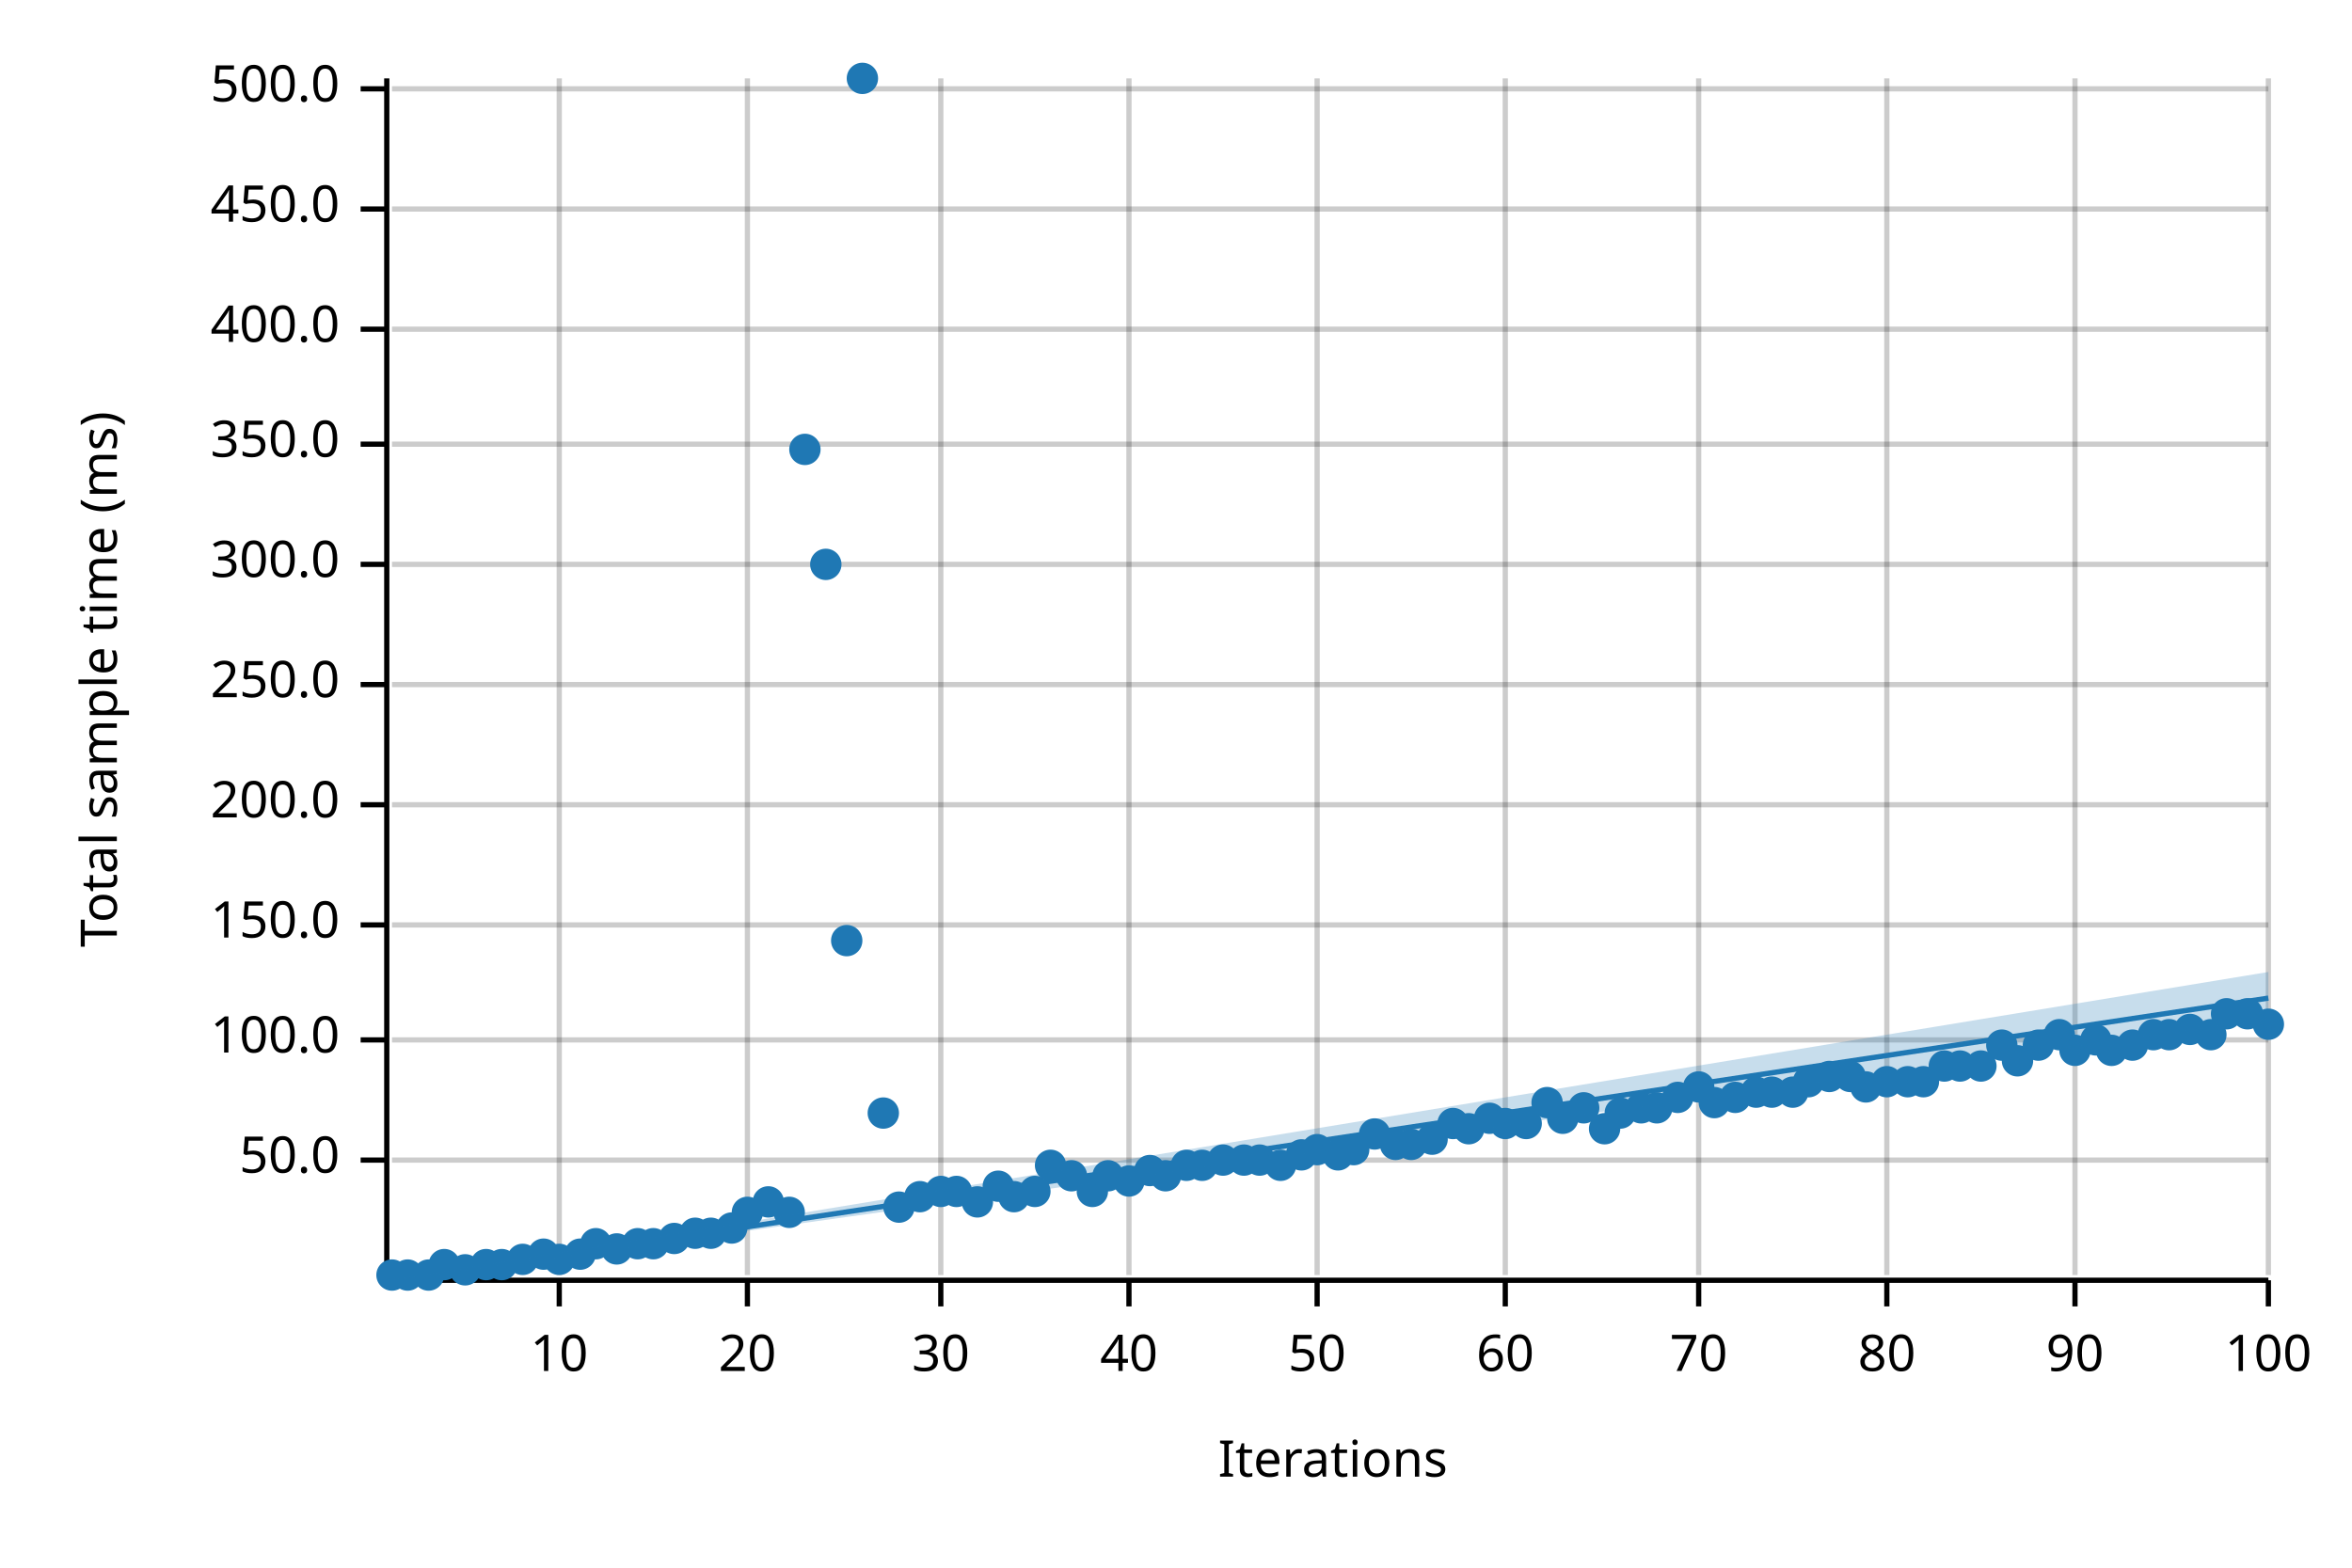
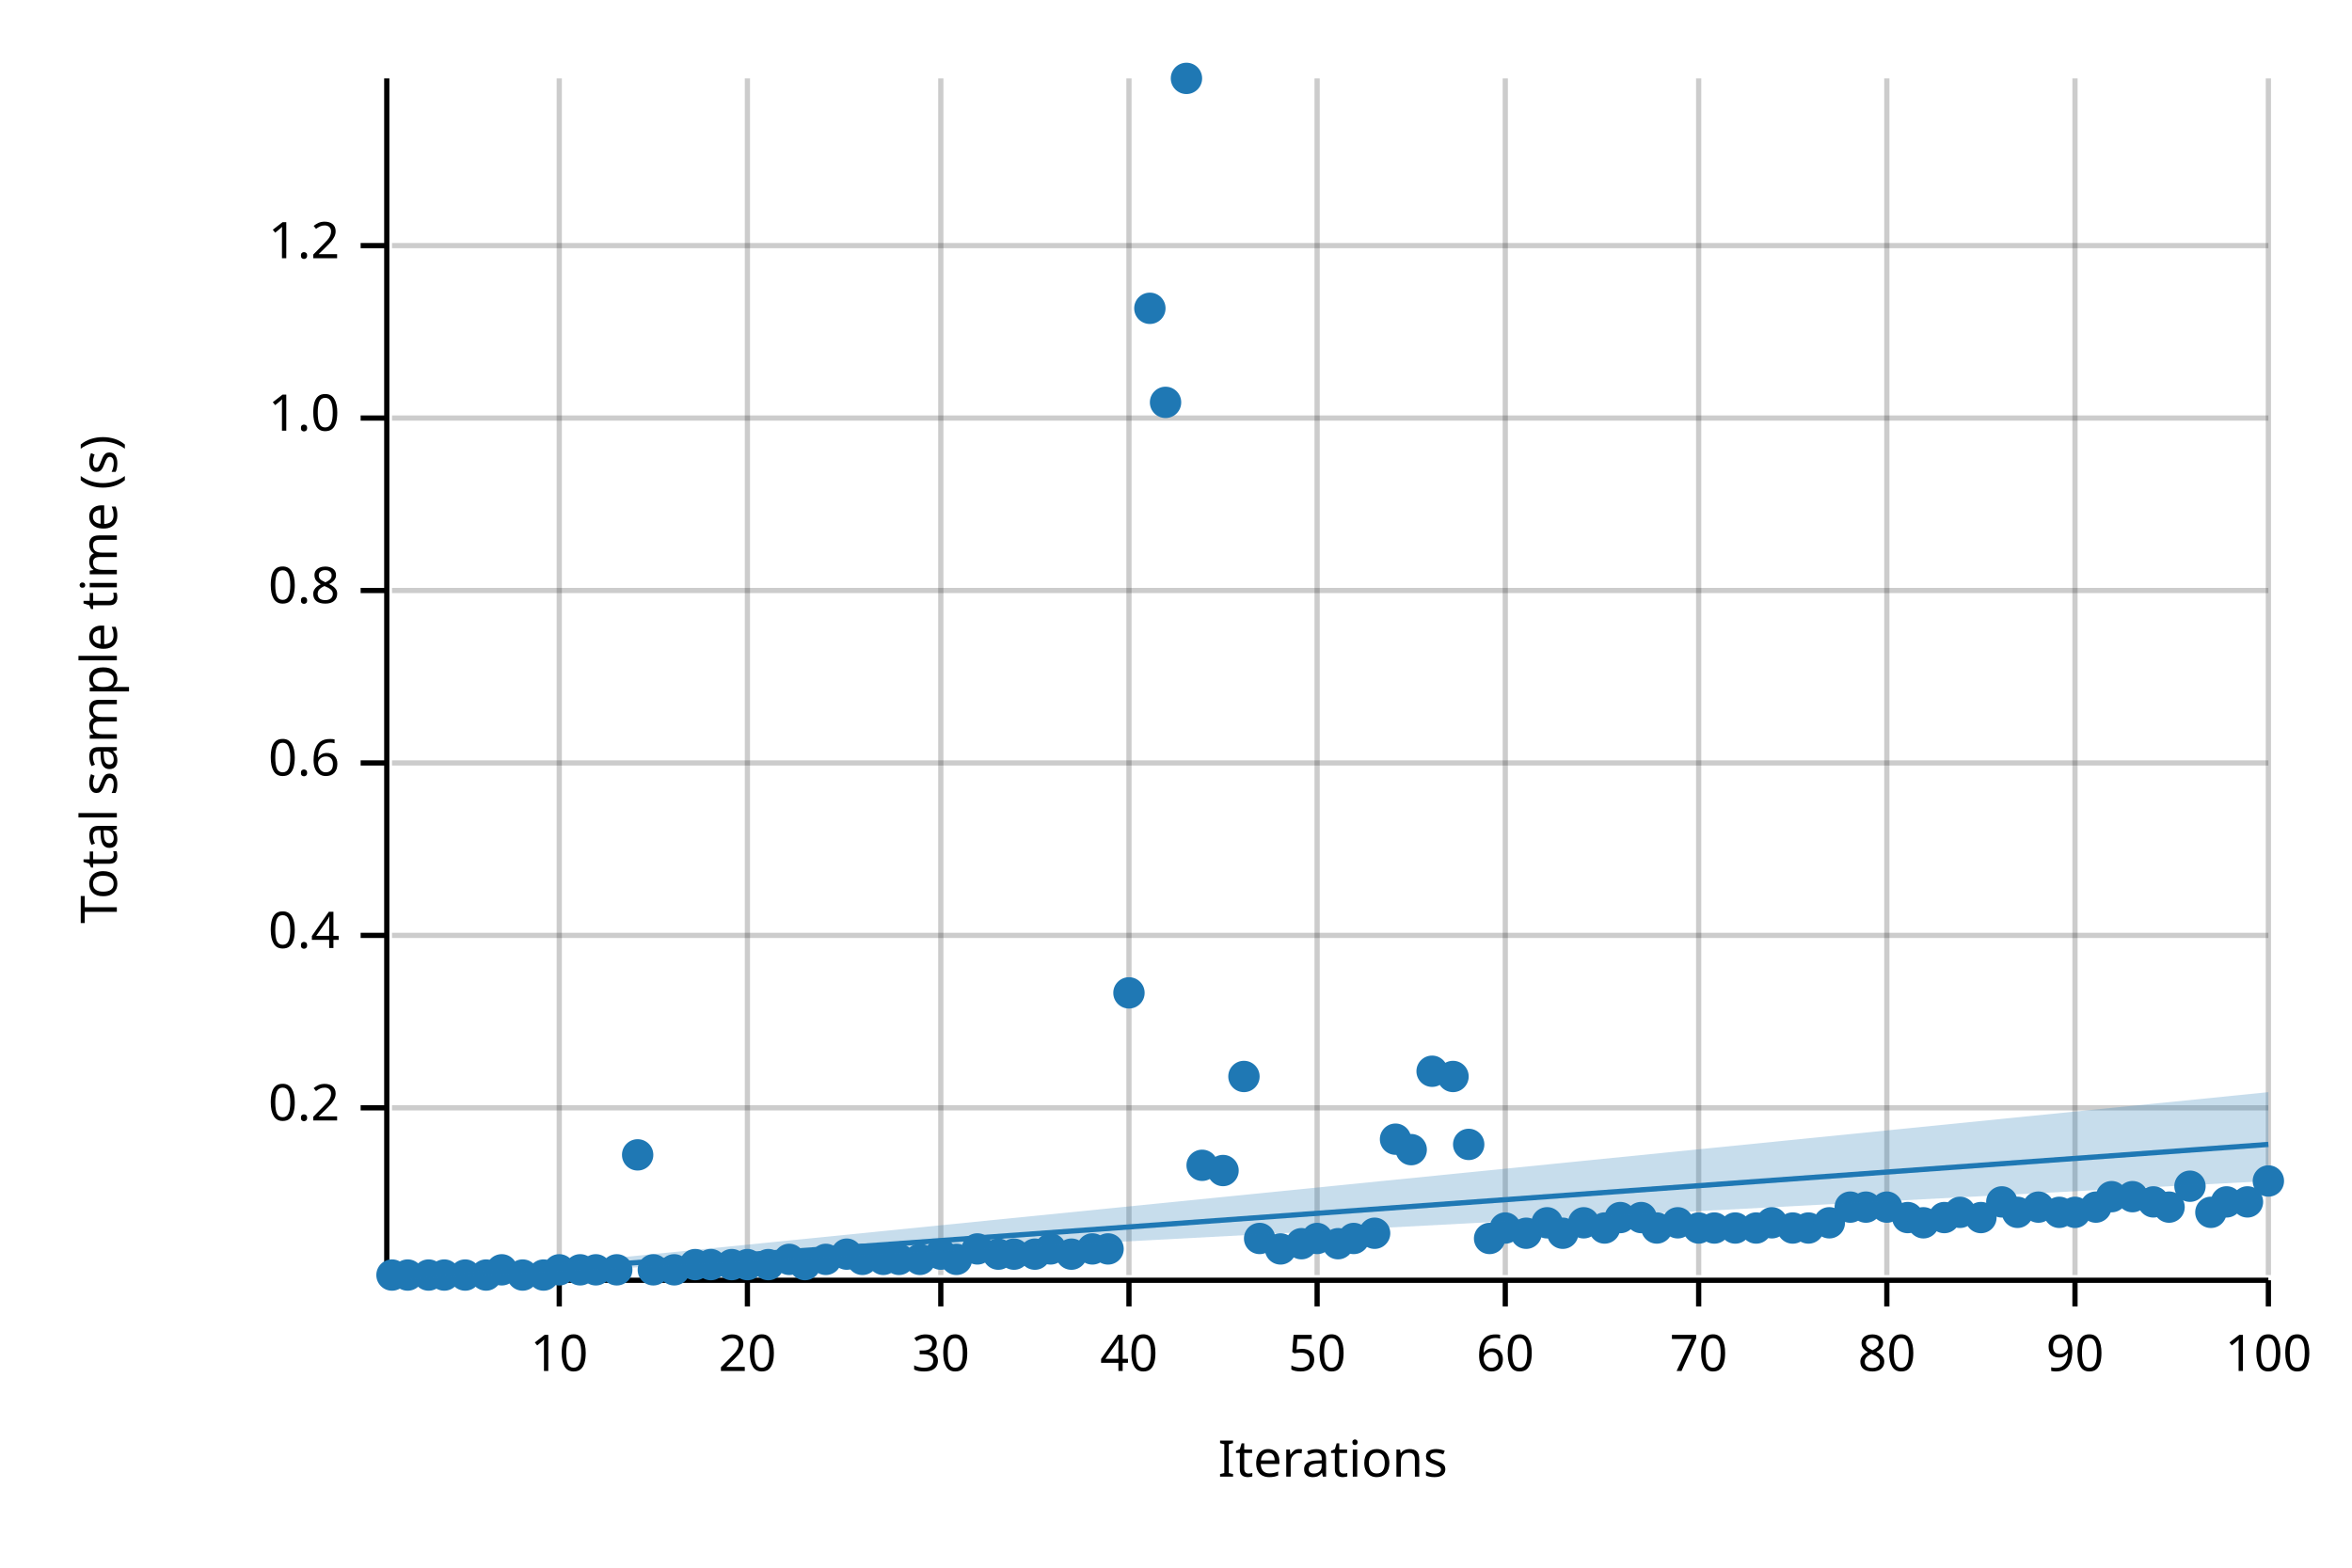
<svg xmlns="http://www.w3.org/2000/svg" width="450" height="300" viewBox="0 0 450 300">
  <text x="15" y="130" dy="0.76em" text-anchor="middle" font-family="sans-serif" font-size="9.677" opacity="1" fill="#000000" transform="rotate(270, 15, 130)">
- Total sample time (ms)
+ Total sample time (s)
</text>
  <text x="255" y="285" dy="-0.5ex" text-anchor="middle" font-family="sans-serif" font-size="9.677" opacity="1" fill="#000000">
Iterations
</text>
  <line opacity="0.2" stroke="#000000" stroke-width="1" x1="107" y1="244" x2="107" y2="15" />
  <line opacity="0.2" stroke="#000000" stroke-width="1" x1="143" y1="244" x2="143" y2="15" />
  <line opacity="0.2" stroke="#000000" stroke-width="1" x1="180" y1="244" x2="180" y2="15" />
  <line opacity="0.2" stroke="#000000" stroke-width="1" x1="216" y1="244" x2="216" y2="15" />
  <line opacity="0.2" stroke="#000000" stroke-width="1" x1="252" y1="244" x2="252" y2="15" />
  <line opacity="0.2" stroke="#000000" stroke-width="1" x1="288" y1="244" x2="288" y2="15" />
  <line opacity="0.2" stroke="#000000" stroke-width="1" x1="325" y1="244" x2="325" y2="15" />
  <line opacity="0.2" stroke="#000000" stroke-width="1" x1="361" y1="244" x2="361" y2="15" />
  <line opacity="0.2" stroke="#000000" stroke-width="1" x1="397" y1="244" x2="397" y2="15" />
  <line opacity="0.2" stroke="#000000" stroke-width="1" x1="434" y1="244" x2="434" y2="15" />
-   <line opacity="0.2" stroke="#000000" stroke-width="1" x1="75" y1="222" x2="434" y2="222" />
-   <line opacity="0.2" stroke="#000000" stroke-width="1" x1="75" y1="199" x2="434" y2="199" />
-   <line opacity="0.2" stroke="#000000" stroke-width="1" x1="75" y1="177" x2="434" y2="177" />
-   <line opacity="0.2" stroke="#000000" stroke-width="1" x1="75" y1="154" x2="434" y2="154" />
-   <line opacity="0.2" stroke="#000000" stroke-width="1" x1="75" y1="131" x2="434" y2="131" />
-   <line opacity="0.2" stroke="#000000" stroke-width="1" x1="75" y1="108" x2="434" y2="108" />
-   <line opacity="0.2" stroke="#000000" stroke-width="1" x1="75" y1="85" x2="434" y2="85" />
-   <line opacity="0.2" stroke="#000000" stroke-width="1" x1="75" y1="63" x2="434" y2="63" />
-   <line opacity="0.2" stroke="#000000" stroke-width="1" x1="75" y1="40" x2="434" y2="40" />
-   <line opacity="0.2" stroke="#000000" stroke-width="1" x1="75" y1="17" x2="434" y2="17" />
+   <line opacity="0.2" stroke="#000000" stroke-width="1" x1="75" y1="212" x2="434" y2="212" />
+   <line opacity="0.2" stroke="#000000" stroke-width="1" x1="75" y1="179" x2="434" y2="179" />
+   <line opacity="0.2" stroke="#000000" stroke-width="1" x1="75" y1="146" x2="434" y2="146" />
+   <line opacity="0.2" stroke="#000000" stroke-width="1" x1="75" y1="113" x2="434" y2="113" />
+   <line opacity="0.2" stroke="#000000" stroke-width="1" x1="75" y1="80" x2="434" y2="80" />
+   <line opacity="0.2" stroke="#000000" stroke-width="1" x1="75" y1="47" x2="434" y2="47" />
  <polyline fill="none" opacity="1" stroke="#000000" stroke-width="1" points="74,15 74,244 " />
-   <text x="65" y="222" dy="0.5ex" text-anchor="end" font-family="sans-serif" font-size="9.677" opacity="1" fill="#000000">
- 50.0
+   <text x="65" y="212" dy="0.5ex" text-anchor="end" font-family="sans-serif" font-size="9.677" opacity="1" fill="#000000">
+ 0.2
</text>
-   <polyline fill="none" opacity="1" stroke="#000000" stroke-width="1" points="69,222 74,222 " />
-   <text x="65" y="199" dy="0.5ex" text-anchor="end" font-family="sans-serif" font-size="9.677" opacity="1" fill="#000000">
- 100.0
+   <polyline fill="none" opacity="1" stroke="#000000" stroke-width="1" points="69,212 74,212 " />
+   <text x="65" y="179" dy="0.5ex" text-anchor="end" font-family="sans-serif" font-size="9.677" opacity="1" fill="#000000">
+ 0.4
</text>
-   <polyline fill="none" opacity="1" stroke="#000000" stroke-width="1" points="69,199 74,199 " />
-   <text x="65" y="177" dy="0.5ex" text-anchor="end" font-family="sans-serif" font-size="9.677" opacity="1" fill="#000000">
- 150.0
+   <polyline fill="none" opacity="1" stroke="#000000" stroke-width="1" points="69,179 74,179 " />
+   <text x="65" y="146" dy="0.5ex" text-anchor="end" font-family="sans-serif" font-size="9.677" opacity="1" fill="#000000">
+ 0.6
</text>
-   <polyline fill="none" opacity="1" stroke="#000000" stroke-width="1" points="69,177 74,177 " />
-   <text x="65" y="154" dy="0.5ex" text-anchor="end" font-family="sans-serif" font-size="9.677" opacity="1" fill="#000000">
- 200.0
+   <polyline fill="none" opacity="1" stroke="#000000" stroke-width="1" points="69,146 74,146 " />
+   <text x="65" y="113" dy="0.5ex" text-anchor="end" font-family="sans-serif" font-size="9.677" opacity="1" fill="#000000">
+ 0.8
</text>
-   <polyline fill="none" opacity="1" stroke="#000000" stroke-width="1" points="69,154 74,154 " />
-   <text x="65" y="131" dy="0.5ex" text-anchor="end" font-family="sans-serif" font-size="9.677" opacity="1" fill="#000000">
- 250.0
+   <polyline fill="none" opacity="1" stroke="#000000" stroke-width="1" points="69,113 74,113 " />
+   <text x="65" y="80" dy="0.5ex" text-anchor="end" font-family="sans-serif" font-size="9.677" opacity="1" fill="#000000">
+ 1.0
</text>
-   <polyline fill="none" opacity="1" stroke="#000000" stroke-width="1" points="69,131 74,131 " />
-   <text x="65" y="108" dy="0.5ex" text-anchor="end" font-family="sans-serif" font-size="9.677" opacity="1" fill="#000000">
- 300.0
+   <polyline fill="none" opacity="1" stroke="#000000" stroke-width="1" points="69,80 74,80 " />
+   <text x="65" y="47" dy="0.5ex" text-anchor="end" font-family="sans-serif" font-size="9.677" opacity="1" fill="#000000">
+ 1.2
</text>
-   <polyline fill="none" opacity="1" stroke="#000000" stroke-width="1" points="69,108 74,108 " />
-   <text x="65" y="85" dy="0.5ex" text-anchor="end" font-family="sans-serif" font-size="9.677" opacity="1" fill="#000000">
- 350.0
- </text>
-   <polyline fill="none" opacity="1" stroke="#000000" stroke-width="1" points="69,85 74,85 " />
-   <text x="65" y="63" dy="0.5ex" text-anchor="end" font-family="sans-serif" font-size="9.677" opacity="1" fill="#000000">
- 400.0
- </text>
-   <polyline fill="none" opacity="1" stroke="#000000" stroke-width="1" points="69,63 74,63 " />
-   <text x="65" y="40" dy="0.5ex" text-anchor="end" font-family="sans-serif" font-size="9.677" opacity="1" fill="#000000">
- 450.0
- </text>
-   <polyline fill="none" opacity="1" stroke="#000000" stroke-width="1" points="69,40 74,40 " />
-   <text x="65" y="17" dy="0.5ex" text-anchor="end" font-family="sans-serif" font-size="9.677" opacity="1" fill="#000000">
- 500.0
- </text>
-   <polyline fill="none" opacity="1" stroke="#000000" stroke-width="1" points="69,17 74,17 " />
+   <polyline fill="none" opacity="1" stroke="#000000" stroke-width="1" points="69,47 74,47 " />
  <polyline fill="none" opacity="1" stroke="#000000" stroke-width="1" points="75,245 434,245 " />
  <text x="107" y="255" dy="0.76em" text-anchor="middle" font-family="sans-serif" font-size="9.677" opacity="1" fill="#000000">
10
</text>
  <polyline fill="none" opacity="1" stroke="#000000" stroke-width="1" points="107,245 107,250 " />
  <text x="143" y="255" dy="0.76em" text-anchor="middle" font-family="sans-serif" font-size="9.677" opacity="1" fill="#000000">
20
</text>
  <polyline fill="none" opacity="1" stroke="#000000" stroke-width="1" points="143,245 143,250 " />
  <text x="180" y="255" dy="0.76em" text-anchor="middle" font-family="sans-serif" font-size="9.677" opacity="1" fill="#000000">
30
</text>
  <polyline fill="none" opacity="1" stroke="#000000" stroke-width="1" points="180,245 180,250 " />
  <text x="216" y="255" dy="0.76em" text-anchor="middle" font-family="sans-serif" font-size="9.677" opacity="1" fill="#000000">
40
</text>
  <polyline fill="none" opacity="1" stroke="#000000" stroke-width="1" points="216,245 216,250 " />
  <text x="252" y="255" dy="0.76em" text-anchor="middle" font-family="sans-serif" font-size="9.677" opacity="1" fill="#000000">
50
</text>
  <polyline fill="none" opacity="1" stroke="#000000" stroke-width="1" points="252,245 252,250 " />
  <text x="288" y="255" dy="0.76em" text-anchor="middle" font-family="sans-serif" font-size="9.677" opacity="1" fill="#000000">
60
</text>
  <polyline fill="none" opacity="1" stroke="#000000" stroke-width="1" points="288,245 288,250 " />
  <text x="325" y="255" dy="0.76em" text-anchor="middle" font-family="sans-serif" font-size="9.677" opacity="1" fill="#000000">
70
</text>
  <polyline fill="none" opacity="1" stroke="#000000" stroke-width="1" points="325,245 325,250 " />
  <text x="361" y="255" dy="0.76em" text-anchor="middle" font-family="sans-serif" font-size="9.677" opacity="1" fill="#000000">
80
</text>
  <polyline fill="none" opacity="1" stroke="#000000" stroke-width="1" points="361,245 361,250 " />
  <text x="397" y="255" dy="0.76em" text-anchor="middle" font-family="sans-serif" font-size="9.677" opacity="1" fill="#000000">
90
</text>
  <polyline fill="none" opacity="1" stroke="#000000" stroke-width="1" points="397,245 397,250 " />
  <text x="434" y="255" dy="0.76em" text-anchor="middle" font-family="sans-serif" font-size="9.677" opacity="1" fill="#000000">
100
</text>
  <polyline fill="none" opacity="1" stroke="#000000" stroke-width="1" points="434,245 434,250 " />
  <circle cx="75" cy="244" r="3" opacity="1" fill="#1F78B4" stroke="none" stroke-width="1" />
  <circle cx="78" cy="244" r="3" opacity="1" fill="#1F78B4" stroke="none" stroke-width="1" />
  <circle cx="82" cy="244" r="3" opacity="1" fill="#1F78B4" stroke="none" stroke-width="1" />
-   <circle cx="85" cy="242" r="3" opacity="1" fill="#1F78B4" stroke="none" stroke-width="1" />
-   <circle cx="89" cy="243" r="3" opacity="1" fill="#1F78B4" stroke="none" stroke-width="1" />
-   <circle cx="93" cy="242" r="3" opacity="1" fill="#1F78B4" stroke="none" stroke-width="1" />
-   <circle cx="96" cy="242" r="3" opacity="1" fill="#1F78B4" stroke="none" stroke-width="1" />
-   <circle cx="100" cy="241" r="3" opacity="1" fill="#1F78B4" stroke="none" stroke-width="1" />
-   <circle cx="104" cy="240" r="3" opacity="1" fill="#1F78B4" stroke="none" stroke-width="1" />
-   <circle cx="107" cy="241" r="3" opacity="1" fill="#1F78B4" stroke="none" stroke-width="1" />
-   <circle cx="111" cy="240" r="3" opacity="1" fill="#1F78B4" stroke="none" stroke-width="1" />
-   <circle cx="114" cy="238" r="3" opacity="1" fill="#1F78B4" stroke="none" stroke-width="1" />
-   <circle cx="118" cy="239" r="3" opacity="1" fill="#1F78B4" stroke="none" stroke-width="1" />
-   <circle cx="122" cy="238" r="3" opacity="1" fill="#1F78B4" stroke="none" stroke-width="1" />
-   <circle cx="125" cy="238" r="3" opacity="1" fill="#1F78B4" stroke="none" stroke-width="1" />
-   <circle cx="129" cy="237" r="3" opacity="1" fill="#1F78B4" stroke="none" stroke-width="1" />
-   <circle cx="133" cy="236" r="3" opacity="1" fill="#1F78B4" stroke="none" stroke-width="1" />
-   <circle cx="136" cy="236" r="3" opacity="1" fill="#1F78B4" stroke="none" stroke-width="1" />
-   <circle cx="140" cy="235" r="3" opacity="1" fill="#1F78B4" stroke="none" stroke-width="1" />
-   <circle cx="143" cy="232" r="3" opacity="1" fill="#1F78B4" stroke="none" stroke-width="1" />
-   <circle cx="147" cy="230" r="3" opacity="1" fill="#1F78B4" stroke="none" stroke-width="1" />
-   <circle cx="151" cy="232" r="3" opacity="1" fill="#1F78B4" stroke="none" stroke-width="1" />
-   <circle cx="154" cy="86" r="3" opacity="1" fill="#1F78B4" stroke="none" stroke-width="1" />
-   <circle cx="158" cy="108" r="3" opacity="1" fill="#1F78B4" stroke="none" stroke-width="1" />
-   <circle cx="162" cy="180" r="3" opacity="1" fill="#1F78B4" stroke="none" stroke-width="1" />
-   <circle cx="165" cy="15" r="3" opacity="1" fill="#1F78B4" stroke="none" stroke-width="1" />
-   <circle cx="169" cy="213" r="3" opacity="1" fill="#1F78B4" stroke="none" stroke-width="1" />
-   <circle cx="172" cy="231" r="3" opacity="1" fill="#1F78B4" stroke="none" stroke-width="1" />
-   <circle cx="176" cy="229" r="3" opacity="1" fill="#1F78B4" stroke="none" stroke-width="1" />
-   <circle cx="180" cy="228" r="3" opacity="1" fill="#1F78B4" stroke="none" stroke-width="1" />
-   <circle cx="183" cy="228" r="3" opacity="1" fill="#1F78B4" stroke="none" stroke-width="1" />
-   <circle cx="187" cy="230" r="3" opacity="1" fill="#1F78B4" stroke="none" stroke-width="1" />
-   <circle cx="191" cy="227" r="3" opacity="1" fill="#1F78B4" stroke="none" stroke-width="1" />
-   <circle cx="194" cy="229" r="3" opacity="1" fill="#1F78B4" stroke="none" stroke-width="1" />
-   <circle cx="198" cy="228" r="3" opacity="1" fill="#1F78B4" stroke="none" stroke-width="1" />
-   <circle cx="201" cy="223" r="3" opacity="1" fill="#1F78B4" stroke="none" stroke-width="1" />
-   <circle cx="205" cy="225" r="3" opacity="1" fill="#1F78B4" stroke="none" stroke-width="1" />
-   <circle cx="209" cy="228" r="3" opacity="1" fill="#1F78B4" stroke="none" stroke-width="1" />
-   <circle cx="212" cy="225" r="3" opacity="1" fill="#1F78B4" stroke="none" stroke-width="1" />
-   <circle cx="216" cy="226" r="3" opacity="1" fill="#1F78B4" stroke="none" stroke-width="1" />
-   <circle cx="220" cy="224" r="3" opacity="1" fill="#1F78B4" stroke="none" stroke-width="1" />
-   <circle cx="223" cy="225" r="3" opacity="1" fill="#1F78B4" stroke="none" stroke-width="1" />
-   <circle cx="227" cy="223" r="3" opacity="1" fill="#1F78B4" stroke="none" stroke-width="1" />
+   <circle cx="85" cy="244" r="3" opacity="1" fill="#1F78B4" stroke="none" stroke-width="1" />
+   <circle cx="89" cy="244" r="3" opacity="1" fill="#1F78B4" stroke="none" stroke-width="1" />
+   <circle cx="93" cy="244" r="3" opacity="1" fill="#1F78B4" stroke="none" stroke-width="1" />
+   <circle cx="96" cy="243" r="3" opacity="1" fill="#1F78B4" stroke="none" stroke-width="1" />
+   <circle cx="100" cy="244" r="3" opacity="1" fill="#1F78B4" stroke="none" stroke-width="1" />
+   <circle cx="104" cy="244" r="3" opacity="1" fill="#1F78B4" stroke="none" stroke-width="1" />
+   <circle cx="107" cy="243" r="3" opacity="1" fill="#1F78B4" stroke="none" stroke-width="1" />
+   <circle cx="111" cy="243" r="3" opacity="1" fill="#1F78B4" stroke="none" stroke-width="1" />
+   <circle cx="114" cy="243" r="3" opacity="1" fill="#1F78B4" stroke="none" stroke-width="1" />
+   <circle cx="118" cy="243" r="3" opacity="1" fill="#1F78B4" stroke="none" stroke-width="1" />
+   <circle cx="122" cy="221" r="3" opacity="1" fill="#1F78B4" stroke="none" stroke-width="1" />
+   <circle cx="125" cy="243" r="3" opacity="1" fill="#1F78B4" stroke="none" stroke-width="1" />
+   <circle cx="129" cy="243" r="3" opacity="1" fill="#1F78B4" stroke="none" stroke-width="1" />
+   <circle cx="133" cy="242" r="3" opacity="1" fill="#1F78B4" stroke="none" stroke-width="1" />
+   <circle cx="136" cy="242" r="3" opacity="1" fill="#1F78B4" stroke="none" stroke-width="1" />
+   <circle cx="140" cy="242" r="3" opacity="1" fill="#1F78B4" stroke="none" stroke-width="1" />
+   <circle cx="143" cy="242" r="3" opacity="1" fill="#1F78B4" stroke="none" stroke-width="1" />
+   <circle cx="147" cy="242" r="3" opacity="1" fill="#1F78B4" stroke="none" stroke-width="1" />
+   <circle cx="151" cy="241" r="3" opacity="1" fill="#1F78B4" stroke="none" stroke-width="1" />
+   <circle cx="154" cy="242" r="3" opacity="1" fill="#1F78B4" stroke="none" stroke-width="1" />
+   <circle cx="158" cy="241" r="3" opacity="1" fill="#1F78B4" stroke="none" stroke-width="1" />
+   <circle cx="162" cy="240" r="3" opacity="1" fill="#1F78B4" stroke="none" stroke-width="1" />
+   <circle cx="165" cy="241" r="3" opacity="1" fill="#1F78B4" stroke="none" stroke-width="1" />
+   <circle cx="169" cy="241" r="3" opacity="1" fill="#1F78B4" stroke="none" stroke-width="1" />
+   <circle cx="172" cy="241" r="3" opacity="1" fill="#1F78B4" stroke="none" stroke-width="1" />
+   <circle cx="176" cy="241" r="3" opacity="1" fill="#1F78B4" stroke="none" stroke-width="1" />
+   <circle cx="180" cy="240" r="3" opacity="1" fill="#1F78B4" stroke="none" stroke-width="1" />
+   <circle cx="183" cy="241" r="3" opacity="1" fill="#1F78B4" stroke="none" stroke-width="1" />
+   <circle cx="187" cy="239" r="3" opacity="1" fill="#1F78B4" stroke="none" stroke-width="1" />
+   <circle cx="191" cy="240" r="3" opacity="1" fill="#1F78B4" stroke="none" stroke-width="1" />
+   <circle cx="194" cy="240" r="3" opacity="1" fill="#1F78B4" stroke="none" stroke-width="1" />
+   <circle cx="198" cy="240" r="3" opacity="1" fill="#1F78B4" stroke="none" stroke-width="1" />
+   <circle cx="201" cy="239" r="3" opacity="1" fill="#1F78B4" stroke="none" stroke-width="1" />
+   <circle cx="205" cy="240" r="3" opacity="1" fill="#1F78B4" stroke="none" stroke-width="1" />
+   <circle cx="209" cy="239" r="3" opacity="1" fill="#1F78B4" stroke="none" stroke-width="1" />
+   <circle cx="212" cy="239" r="3" opacity="1" fill="#1F78B4" stroke="none" stroke-width="1" />
+   <circle cx="216" cy="190" r="3" opacity="1" fill="#1F78B4" stroke="none" stroke-width="1" />
+   <circle cx="220" cy="59" r="3" opacity="1" fill="#1F78B4" stroke="none" stroke-width="1" />
+   <circle cx="223" cy="77" r="3" opacity="1" fill="#1F78B4" stroke="none" stroke-width="1" />
+   <circle cx="227" cy="15" r="3" opacity="1" fill="#1F78B4" stroke="none" stroke-width="1" />
  <circle cx="230" cy="223" r="3" opacity="1" fill="#1F78B4" stroke="none" stroke-width="1" />
-   <circle cx="234" cy="222" r="3" opacity="1" fill="#1F78B4" stroke="none" stroke-width="1" />
-   <circle cx="238" cy="222" r="3" opacity="1" fill="#1F78B4" stroke="none" stroke-width="1" />
-   <circle cx="241" cy="222" r="3" opacity="1" fill="#1F78B4" stroke="none" stroke-width="1" />
-   <circle cx="245" cy="223" r="3" opacity="1" fill="#1F78B4" stroke="none" stroke-width="1" />
-   <circle cx="249" cy="221" r="3" opacity="1" fill="#1F78B4" stroke="none" stroke-width="1" />
-   <circle cx="252" cy="220" r="3" opacity="1" fill="#1F78B4" stroke="none" stroke-width="1" />
-   <circle cx="256" cy="221" r="3" opacity="1" fill="#1F78B4" stroke="none" stroke-width="1" />
-   <circle cx="259" cy="220" r="3" opacity="1" fill="#1F78B4" stroke="none" stroke-width="1" />
-   <circle cx="263" cy="217" r="3" opacity="1" fill="#1F78B4" stroke="none" stroke-width="1" />
-   <circle cx="267" cy="219" r="3" opacity="1" fill="#1F78B4" stroke="none" stroke-width="1" />
-   <circle cx="270" cy="219" r="3" opacity="1" fill="#1F78B4" stroke="none" stroke-width="1" />
-   <circle cx="274" cy="218" r="3" opacity="1" fill="#1F78B4" stroke="none" stroke-width="1" />
-   <circle cx="278" cy="215" r="3" opacity="1" fill="#1F78B4" stroke="none" stroke-width="1" />
-   <circle cx="281" cy="216" r="3" opacity="1" fill="#1F78B4" stroke="none" stroke-width="1" />
-   <circle cx="285" cy="214" r="3" opacity="1" fill="#1F78B4" stroke="none" stroke-width="1" />
-   <circle cx="288" cy="215" r="3" opacity="1" fill="#1F78B4" stroke="none" stroke-width="1" />
-   <circle cx="292" cy="215" r="3" opacity="1" fill="#1F78B4" stroke="none" stroke-width="1" />
-   <circle cx="296" cy="211" r="3" opacity="1" fill="#1F78B4" stroke="none" stroke-width="1" />
-   <circle cx="299" cy="214" r="3" opacity="1" fill="#1F78B4" stroke="none" stroke-width="1" />
-   <circle cx="303" cy="212" r="3" opacity="1" fill="#1F78B4" stroke="none" stroke-width="1" />
-   <circle cx="307" cy="216" r="3" opacity="1" fill="#1F78B4" stroke="none" stroke-width="1" />
-   <circle cx="310" cy="213" r="3" opacity="1" fill="#1F78B4" stroke="none" stroke-width="1" />
-   <circle cx="314" cy="212" r="3" opacity="1" fill="#1F78B4" stroke="none" stroke-width="1" />
-   <circle cx="317" cy="212" r="3" opacity="1" fill="#1F78B4" stroke="none" stroke-width="1" />
-   <circle cx="321" cy="210" r="3" opacity="1" fill="#1F78B4" stroke="none" stroke-width="1" />
-   <circle cx="325" cy="208" r="3" opacity="1" fill="#1F78B4" stroke="none" stroke-width="1" />
-   <circle cx="328" cy="211" r="3" opacity="1" fill="#1F78B4" stroke="none" stroke-width="1" />
-   <circle cx="332" cy="210" r="3" opacity="1" fill="#1F78B4" stroke="none" stroke-width="1" />
-   <circle cx="336" cy="209" r="3" opacity="1" fill="#1F78B4" stroke="none" stroke-width="1" />
-   <circle cx="339" cy="209" r="3" opacity="1" fill="#1F78B4" stroke="none" stroke-width="1" />
-   <circle cx="343" cy="209" r="3" opacity="1" fill="#1F78B4" stroke="none" stroke-width="1" />
-   <circle cx="346" cy="207" r="3" opacity="1" fill="#1F78B4" stroke="none" stroke-width="1" />
-   <circle cx="350" cy="206" r="3" opacity="1" fill="#1F78B4" stroke="none" stroke-width="1" />
-   <circle cx="354" cy="206" r="3" opacity="1" fill="#1F78B4" stroke="none" stroke-width="1" />
-   <circle cx="357" cy="208" r="3" opacity="1" fill="#1F78B4" stroke="none" stroke-width="1" />
-   <circle cx="361" cy="207" r="3" opacity="1" fill="#1F78B4" stroke="none" stroke-width="1" />
-   <circle cx="365" cy="207" r="3" opacity="1" fill="#1F78B4" stroke="none" stroke-width="1" />
-   <circle cx="368" cy="207" r="3" opacity="1" fill="#1F78B4" stroke="none" stroke-width="1" />
-   <circle cx="372" cy="204" r="3" opacity="1" fill="#1F78B4" stroke="none" stroke-width="1" />
-   <circle cx="375" cy="204" r="3" opacity="1" fill="#1F78B4" stroke="none" stroke-width="1" />
-   <circle cx="379" cy="204" r="3" opacity="1" fill="#1F78B4" stroke="none" stroke-width="1" />
-   <circle cx="383" cy="200" r="3" opacity="1" fill="#1F78B4" stroke="none" stroke-width="1" />
-   <circle cx="386" cy="203" r="3" opacity="1" fill="#1F78B4" stroke="none" stroke-width="1" />
-   <circle cx="390" cy="200" r="3" opacity="1" fill="#1F78B4" stroke="none" stroke-width="1" />
-   <circle cx="394" cy="198" r="3" opacity="1" fill="#1F78B4" stroke="none" stroke-width="1" />
-   <circle cx="397" cy="201" r="3" opacity="1" fill="#1F78B4" stroke="none" stroke-width="1" />
-   <circle cx="401" cy="199" r="3" opacity="1" fill="#1F78B4" stroke="none" stroke-width="1" />
-   <circle cx="404" cy="201" r="3" opacity="1" fill="#1F78B4" stroke="none" stroke-width="1" />
-   <circle cx="408" cy="200" r="3" opacity="1" fill="#1F78B4" stroke="none" stroke-width="1" />
-   <circle cx="412" cy="198" r="3" opacity="1" fill="#1F78B4" stroke="none" stroke-width="1" />
-   <circle cx="415" cy="198" r="3" opacity="1" fill="#1F78B4" stroke="none" stroke-width="1" />
-   <circle cx="419" cy="197" r="3" opacity="1" fill="#1F78B4" stroke="none" stroke-width="1" />
-   <circle cx="423" cy="198" r="3" opacity="1" fill="#1F78B4" stroke="none" stroke-width="1" />
-   <circle cx="426" cy="194" r="3" opacity="1" fill="#1F78B4" stroke="none" stroke-width="1" />
-   <circle cx="430" cy="194" r="3" opacity="1" fill="#1F78B4" stroke="none" stroke-width="1" />
-   <circle cx="434" cy="196" r="3" opacity="1" fill="#1F78B4" stroke="none" stroke-width="1" />
-   <polyline fill="none" opacity="1" stroke="#1F78B4" stroke-width="1" points="75,245 434,191 " />
-   <polygon opacity="0.25" fill="#1F78B4" points="75,245 434,195 434,186 " />
+   <circle cx="234" cy="224" r="3" opacity="1" fill="#1F78B4" stroke="none" stroke-width="1" />
+   <circle cx="238" cy="206" r="3" opacity="1" fill="#1F78B4" stroke="none" stroke-width="1" />
+   <circle cx="241" cy="237" r="3" opacity="1" fill="#1F78B4" stroke="none" stroke-width="1" />
+   <circle cx="245" cy="239" r="3" opacity="1" fill="#1F78B4" stroke="none" stroke-width="1" />
+   <circle cx="249" cy="238" r="3" opacity="1" fill="#1F78B4" stroke="none" stroke-width="1" />
+   <circle cx="252" cy="237" r="3" opacity="1" fill="#1F78B4" stroke="none" stroke-width="1" />
+   <circle cx="256" cy="238" r="3" opacity="1" fill="#1F78B4" stroke="none" stroke-width="1" />
+   <circle cx="259" cy="237" r="3" opacity="1" fill="#1F78B4" stroke="none" stroke-width="1" />
+   <circle cx="263" cy="236" r="3" opacity="1" fill="#1F78B4" stroke="none" stroke-width="1" />
+   <circle cx="267" cy="218" r="3" opacity="1" fill="#1F78B4" stroke="none" stroke-width="1" />
+   <circle cx="270" cy="220" r="3" opacity="1" fill="#1F78B4" stroke="none" stroke-width="1" />
+   <circle cx="274" cy="205" r="3" opacity="1" fill="#1F78B4" stroke="none" stroke-width="1" />
+   <circle cx="278" cy="206" r="3" opacity="1" fill="#1F78B4" stroke="none" stroke-width="1" />
+   <circle cx="281" cy="219" r="3" opacity="1" fill="#1F78B4" stroke="none" stroke-width="1" />
+   <circle cx="285" cy="237" r="3" opacity="1" fill="#1F78B4" stroke="none" stroke-width="1" />
+   <circle cx="288" cy="235" r="3" opacity="1" fill="#1F78B4" stroke="none" stroke-width="1" />
+   <circle cx="292" cy="236" r="3" opacity="1" fill="#1F78B4" stroke="none" stroke-width="1" />
+   <circle cx="296" cy="234" r="3" opacity="1" fill="#1F78B4" stroke="none" stroke-width="1" />
+   <circle cx="299" cy="236" r="3" opacity="1" fill="#1F78B4" stroke="none" stroke-width="1" />
+   <circle cx="303" cy="234" r="3" opacity="1" fill="#1F78B4" stroke="none" stroke-width="1" />
+   <circle cx="307" cy="235" r="3" opacity="1" fill="#1F78B4" stroke="none" stroke-width="1" />
+   <circle cx="310" cy="233" r="3" opacity="1" fill="#1F78B4" stroke="none" stroke-width="1" />
+   <circle cx="314" cy="233" r="3" opacity="1" fill="#1F78B4" stroke="none" stroke-width="1" />
+   <circle cx="317" cy="235" r="3" opacity="1" fill="#1F78B4" stroke="none" stroke-width="1" />
+   <circle cx="321" cy="234" r="3" opacity="1" fill="#1F78B4" stroke="none" stroke-width="1" />
+   <circle cx="325" cy="235" r="3" opacity="1" fill="#1F78B4" stroke="none" stroke-width="1" />
+   <circle cx="328" cy="235" r="3" opacity="1" fill="#1F78B4" stroke="none" stroke-width="1" />
+   <circle cx="332" cy="235" r="3" opacity="1" fill="#1F78B4" stroke="none" stroke-width="1" />
+   <circle cx="336" cy="235" r="3" opacity="1" fill="#1F78B4" stroke="none" stroke-width="1" />
+   <circle cx="339" cy="234" r="3" opacity="1" fill="#1F78B4" stroke="none" stroke-width="1" />
+   <circle cx="343" cy="235" r="3" opacity="1" fill="#1F78B4" stroke="none" stroke-width="1" />
+   <circle cx="346" cy="235" r="3" opacity="1" fill="#1F78B4" stroke="none" stroke-width="1" />
+   <circle cx="350" cy="234" r="3" opacity="1" fill="#1F78B4" stroke="none" stroke-width="1" />
+   <circle cx="354" cy="231" r="3" opacity="1" fill="#1F78B4" stroke="none" stroke-width="1" />
+   <circle cx="357" cy="231" r="3" opacity="1" fill="#1F78B4" stroke="none" stroke-width="1" />
+   <circle cx="361" cy="231" r="3" opacity="1" fill="#1F78B4" stroke="none" stroke-width="1" />
+   <circle cx="365" cy="233" r="3" opacity="1" fill="#1F78B4" stroke="none" stroke-width="1" />
+   <circle cx="368" cy="234" r="3" opacity="1" fill="#1F78B4" stroke="none" stroke-width="1" />
+   <circle cx="372" cy="233" r="3" opacity="1" fill="#1F78B4" stroke="none" stroke-width="1" />
+   <circle cx="375" cy="232" r="3" opacity="1" fill="#1F78B4" stroke="none" stroke-width="1" />
+   <circle cx="379" cy="233" r="3" opacity="1" fill="#1F78B4" stroke="none" stroke-width="1" />
+   <circle cx="383" cy="230" r="3" opacity="1" fill="#1F78B4" stroke="none" stroke-width="1" />
+   <circle cx="386" cy="232" r="3" opacity="1" fill="#1F78B4" stroke="none" stroke-width="1" />
+   <circle cx="390" cy="231" r="3" opacity="1" fill="#1F78B4" stroke="none" stroke-width="1" />
+   <circle cx="394" cy="232" r="3" opacity="1" fill="#1F78B4" stroke="none" stroke-width="1" />
+   <circle cx="397" cy="232" r="3" opacity="1" fill="#1F78B4" stroke="none" stroke-width="1" />
+   <circle cx="401" cy="231" r="3" opacity="1" fill="#1F78B4" stroke="none" stroke-width="1" />
+   <circle cx="404" cy="229" r="3" opacity="1" fill="#1F78B4" stroke="none" stroke-width="1" />
+   <circle cx="408" cy="229" r="3" opacity="1" fill="#1F78B4" stroke="none" stroke-width="1" />
+   <circle cx="412" cy="230" r="3" opacity="1" fill="#1F78B4" stroke="none" stroke-width="1" />
+   <circle cx="415" cy="231" r="3" opacity="1" fill="#1F78B4" stroke="none" stroke-width="1" />
+   <circle cx="419" cy="227" r="3" opacity="1" fill="#1F78B4" stroke="none" stroke-width="1" />
+   <circle cx="423" cy="232" r="3" opacity="1" fill="#1F78B4" stroke="none" stroke-width="1" />
+   <circle cx="426" cy="230" r="3" opacity="1" fill="#1F78B4" stroke="none" stroke-width="1" />
+   <circle cx="430" cy="230" r="3" opacity="1" fill="#1F78B4" stroke="none" stroke-width="1" />
+   <circle cx="434" cy="226" r="3" opacity="1" fill="#1F78B4" stroke="none" stroke-width="1" />
+   <polyline fill="none" opacity="1" stroke="#1F78B4" stroke-width="1" points="75,245 434,219 " />
+   <polygon opacity="0.25" fill="#1F78B4" points="75,245 434,226 434,209 " />
</svg>
